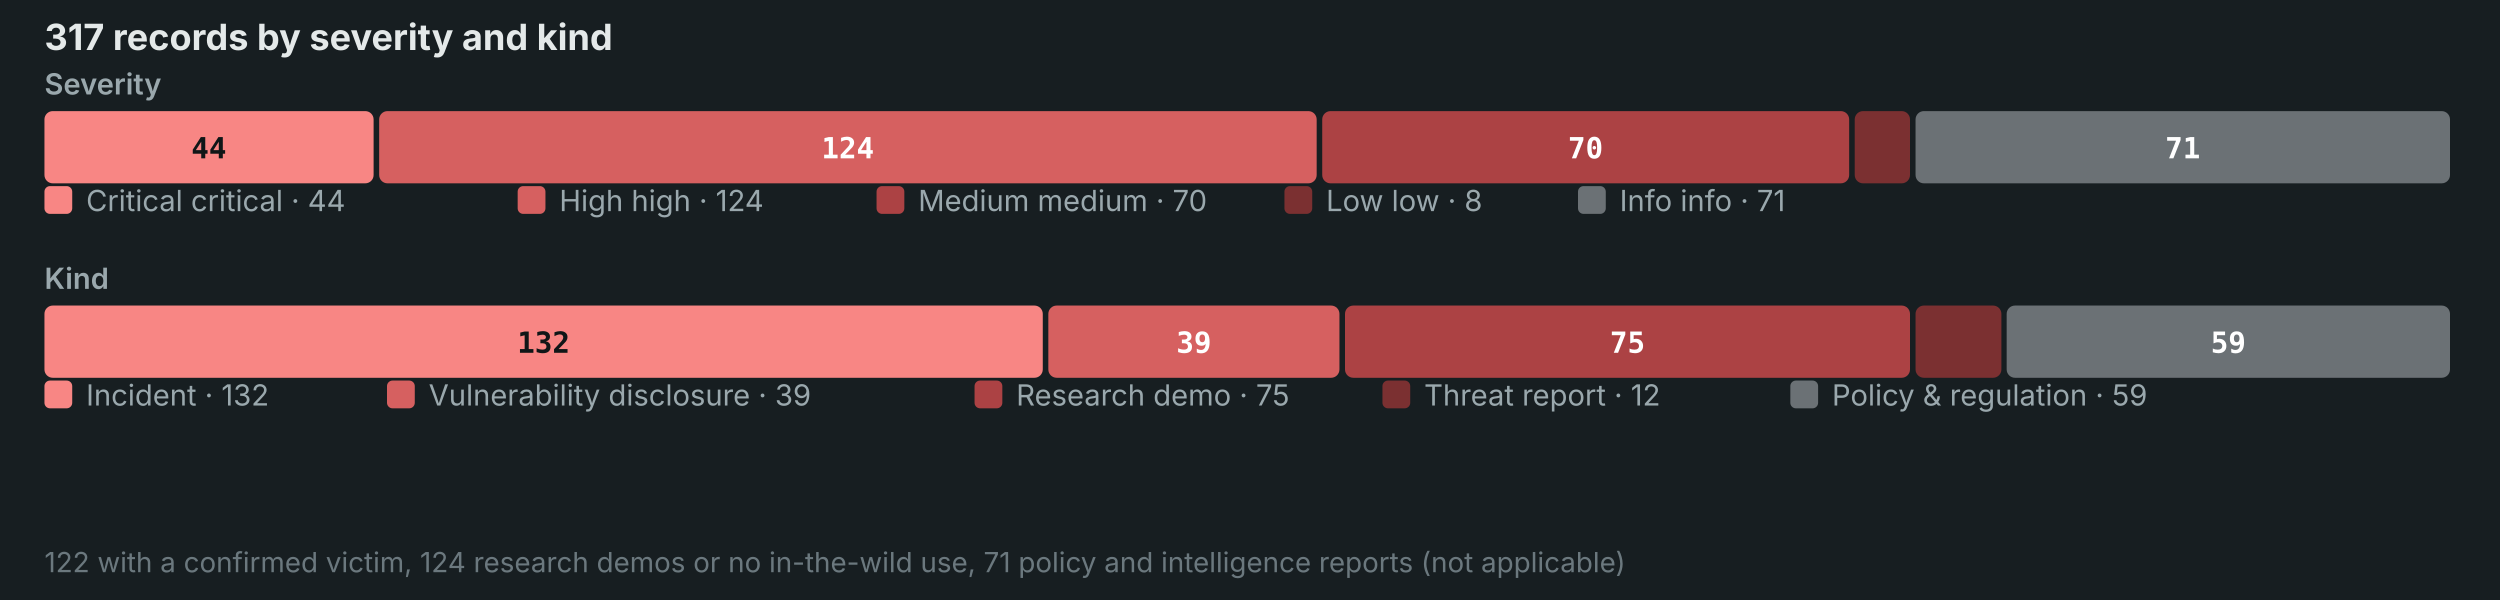
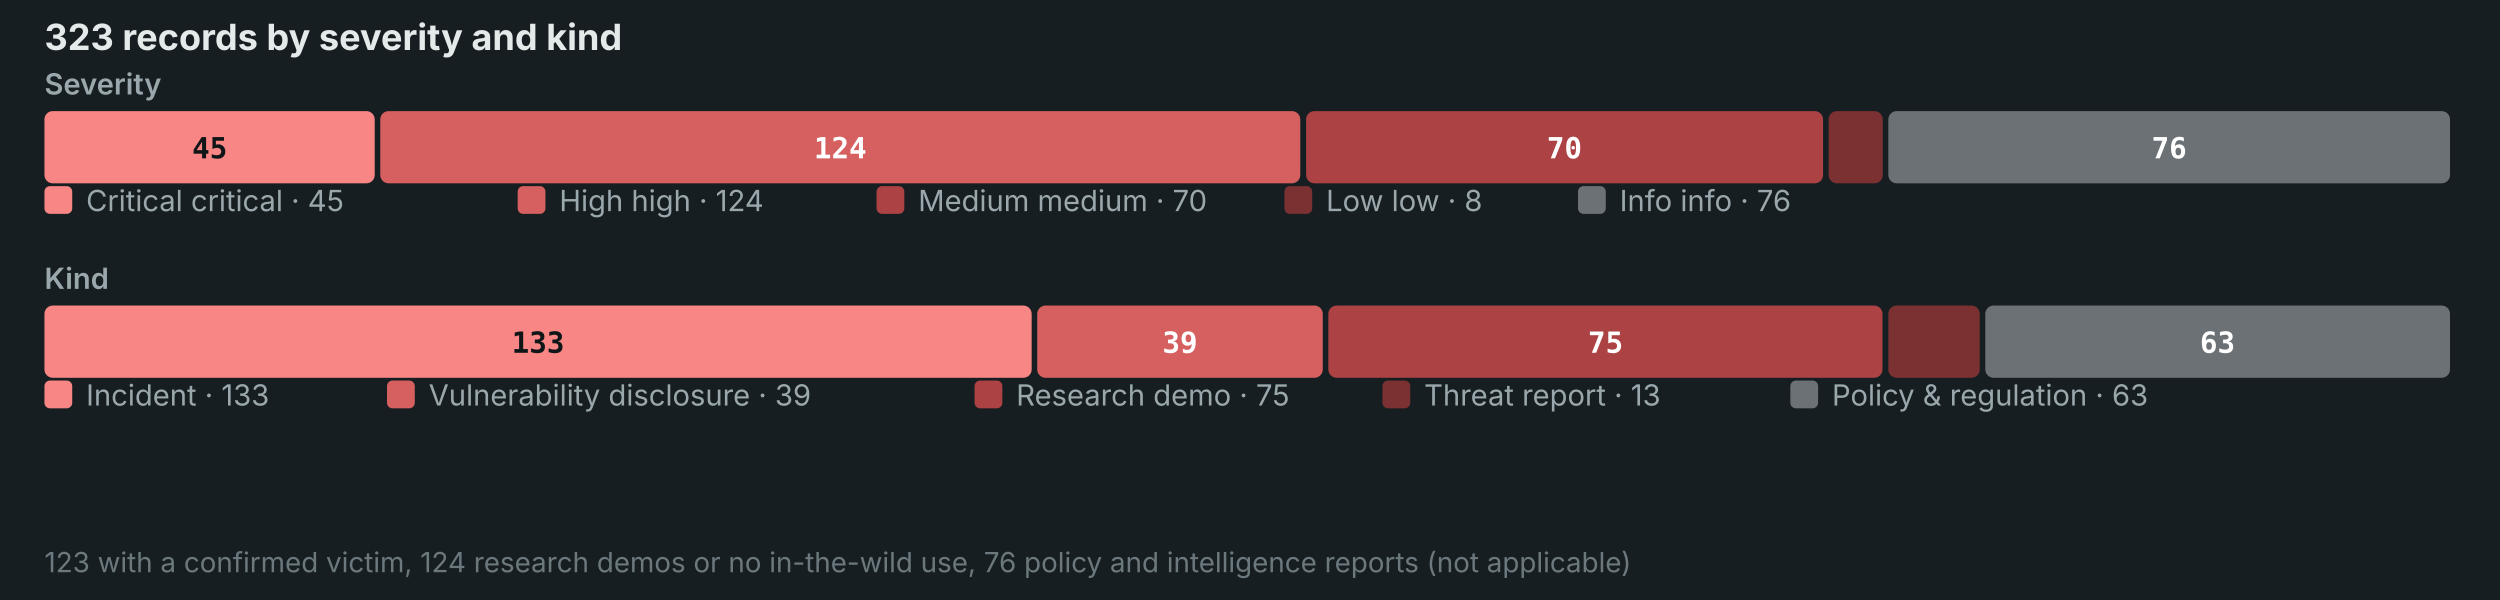
<svg xmlns="http://www.w3.org/2000/svg" viewBox="0 0 900 216" width="900" height="216" role="img" font-family="ui-sans-serif,-apple-system,'Segoe UI','PingFang SC','Microsoft YaHei',sans-serif">
  <rect width="900" height="216" fill="#171E21" />
-   <text x="16" y="18" font-size="13" font-weight="700" fill="#E4E9E9">317 records by severity and kind</text>
+   <text x="16" y="18" font-size="13" font-weight="700" fill="#E4E9E9">323 records by severity and kind</text>
  <text x="16" y="34" font-size="10.5" fill="#9AA8AD" font-weight="600">Severity</text>
-   <rect x="16.0" y="40" width="118.5" height="26" rx="3" fill="#F88684" />
-   <text x="75.2" y="57" font-size="10.5" text-anchor="middle" font-family="ui-monospace,'SF Mono','Cascadia Mono','Consolas',monospace" font-weight="700" fill="#101617">44</text>
-   <rect x="136.5" y="40" width="337.5" height="26" rx="3" fill="#D66060" />
-   <text x="305.2" y="57" font-size="10.5" text-anchor="middle" font-family="ui-monospace,'SF Mono','Cascadia Mono','Consolas',monospace" font-weight="700" fill="#FFFFFF">124</text>
-   <rect x="476.0" y="40" width="189.7" height="26" rx="3" fill="#AC4244" />
-   <text x="570.8" y="57" font-size="10.5" text-anchor="middle" font-family="ui-monospace,'SF Mono','Cascadia Mono','Consolas',monospace" font-weight="700" fill="#FFFFFF">70</text>
-   <rect x="667.7" y="40" width="19.9" height="26" rx="3" fill="#7B3031" />
-   <rect x="689.6" y="40" width="192.4" height="26" rx="3" fill="#6B7175" />
-   <text x="785.8" y="57" font-size="10.5" text-anchor="middle" font-family="ui-monospace,'SF Mono','Cascadia Mono','Consolas',monospace" font-weight="700" fill="#FFFFFF">71</text>
+   <rect x="16.0" y="40" width="118.9" height="26" rx="3" fill="#F88684" />
+   <text x="75.5" y="57" font-size="10.5" text-anchor="middle" font-family="ui-monospace,'SF Mono','Cascadia Mono','Consolas',monospace" font-weight="700" fill="#101617">45</text>
+   <rect x="136.9" y="40" width="331.2" height="26" rx="3" fill="#D66060" />
+   <text x="302.5" y="57" font-size="10.5" text-anchor="middle" font-family="ui-monospace,'SF Mono','Cascadia Mono','Consolas',monospace" font-weight="700" fill="#FFFFFF">124</text>
+   <rect x="470.2" y="40" width="186.1" height="26" rx="3" fill="#AC4244" />
+   <text x="563.2" y="57" font-size="10.5" text-anchor="middle" font-family="ui-monospace,'SF Mono','Cascadia Mono','Consolas',monospace" font-weight="700" fill="#FFFFFF">70</text>
+   <rect x="658.3" y="40" width="19.5" height="26" rx="3" fill="#7B3031" />
+   <rect x="679.8" y="40" width="202.2" height="26" rx="3" fill="#6B7175" />
+   <text x="780.9" y="57" font-size="10.5" text-anchor="middle" font-family="ui-monospace,'SF Mono','Cascadia Mono','Consolas',monospace" font-weight="700" fill="#FFFFFF">76</text>
  <rect x="16" y="67" width="10" height="10" rx="2" fill="#F88684" />
-   <text x="31" y="76" font-size="10.5" fill="#9AA8AD">Critical critical · 44</text>
+   <text x="31" y="76" font-size="10.5" fill="#9AA8AD">Critical critical · 45</text>
  <rect x="186.36" y="67" width="10" height="10" rx="2" fill="#D66060" />
  <text x="201.36" y="76" font-size="10.5" fill="#9AA8AD">High high · 124</text>
  <rect x="315.56" y="67" width="10" height="10" rx="2" fill="#AC4244" />
  <text x="330.56" y="76" font-size="10.5" fill="#9AA8AD">Medium medium · 70</text>
  <rect x="462.4" y="67" width="10" height="10" rx="2" fill="#7B3031" />
  <text x="477.4" y="76" font-size="10.5" fill="#9AA8AD">Low low · 8</text>
  <rect x="568.08" y="67" width="10" height="10" rx="2" fill="#6B7175" />
-   <text x="583.08" y="76" font-size="10.5" fill="#9AA8AD">Info info · 71</text>
+   <text x="583.08" y="76" font-size="10.5" fill="#9AA8AD">Info info · 76</text>
  <text x="16" y="104" font-size="10.5" fill="#9AA8AD" font-weight="600">Kind</text>
-   <rect x="16.0" y="110" width="359.4" height="26" rx="3" fill="#F88684" />
-   <text x="195.7" y="127" font-size="10.5" text-anchor="middle" font-family="ui-monospace,'SF Mono','Cascadia Mono','Consolas',monospace" font-weight="700" fill="#101617">132</text>
-   <rect x="377.4" y="110" width="104.8" height="26" rx="3" fill="#D66060" />
-   <text x="429.8" y="127" font-size="10.5" text-anchor="middle" font-family="ui-monospace,'SF Mono','Cascadia Mono','Consolas',monospace" font-weight="700" fill="#FFFFFF">39</text>
-   <rect x="484.2" y="110" width="203.4" height="26" rx="3" fill="#AC4244" />
-   <text x="585.9" y="127" font-size="10.5" text-anchor="middle" font-family="ui-monospace,'SF Mono','Cascadia Mono','Consolas',monospace" font-weight="700" fill="#FFFFFF">75</text>
-   <rect x="689.6" y="110" width="30.9" height="26" rx="3" fill="#7B3031" />
-   <rect x="722.4" y="110" width="159.6" height="26" rx="3" fill="#6B7175" />
-   <text x="802.2" y="127" font-size="10.5" text-anchor="middle" font-family="ui-monospace,'SF Mono','Cascadia Mono','Consolas',monospace" font-weight="700" fill="#FFFFFF">59</text>
+   <rect x="16.0" y="110" width="355.4" height="26" rx="3" fill="#F88684" />
+   <text x="193.7" y="127" font-size="10.5" text-anchor="middle" font-family="ui-monospace,'SF Mono','Cascadia Mono','Consolas',monospace" font-weight="700" fill="#101617">133</text>
+   <rect x="373.4" y="110" width="102.8" height="26" rx="3" fill="#D66060" />
+   <text x="424.8" y="127" font-size="10.5" text-anchor="middle" font-family="ui-monospace,'SF Mono','Cascadia Mono','Consolas',monospace" font-weight="700" fill="#FFFFFF">39</text>
+   <rect x="478.2" y="110" width="199.5" height="26" rx="3" fill="#AC4244" />
+   <text x="578.0" y="127" font-size="10.5" text-anchor="middle" font-family="ui-monospace,'SF Mono','Cascadia Mono','Consolas',monospace" font-weight="700" fill="#FFFFFF">75</text>
+   <rect x="679.8" y="110" width="32.9" height="26" rx="3" fill="#7B3031" />
+   <rect x="714.7" y="110" width="167.3" height="26" rx="3" fill="#6B7175" />
+   <text x="798.3" y="127" font-size="10.5" text-anchor="middle" font-family="ui-monospace,'SF Mono','Cascadia Mono','Consolas',monospace" font-weight="700" fill="#FFFFFF">63</text>
  <rect x="16" y="137" width="10" height="10" rx="2" fill="#F88684" />
-   <text x="31" y="146" font-size="10.5" fill="#9AA8AD">Incident · 132</text>
+   <text x="31" y="146" font-size="10.5" fill="#9AA8AD">Incident · 133</text>
  <rect x="139.32" y="137" width="10" height="10" rx="2" fill="#D66060" />
  <text x="154.32" y="146" font-size="10.5" fill="#9AA8AD">Vulnerability disclosure · 39</text>
  <rect x="350.84" y="137" width="10" height="10" rx="2" fill="#AC4244" />
  <text x="365.84" y="146" font-size="10.5" fill="#9AA8AD">Research demo · 75</text>
  <rect x="497.68" y="137" width="10" height="10" rx="2" fill="#7B3031" />
-   <text x="512.68" y="146" font-size="10.5" fill="#9AA8AD">Threat report · 12</text>
+   <text x="512.68" y="146" font-size="10.5" fill="#9AA8AD">Threat report · 13</text>
  <rect x="644.52" y="137" width="10" height="10" rx="2" fill="#6B7175" />
-   <text x="659.52" y="146" font-size="10.5" fill="#9AA8AD">Policy &amp; regulation · 59</text>
-   <text x="16" y="206" font-size="10" fill="#6B787E">122 with a confirmed victim, 124 research demos or no in-the-wild use, 71 policy and intelligence reports (not applicable)</text>
+   <text x="659.52" y="146" font-size="10.5" fill="#9AA8AD">Policy &amp; regulation · 63</text>
+   <text x="16" y="206" font-size="10" fill="#6B787E">123 with a confirmed victim, 124 research demos or no in-the-wild use, 76 policy and intelligence reports (not applicable)</text>
</svg>
